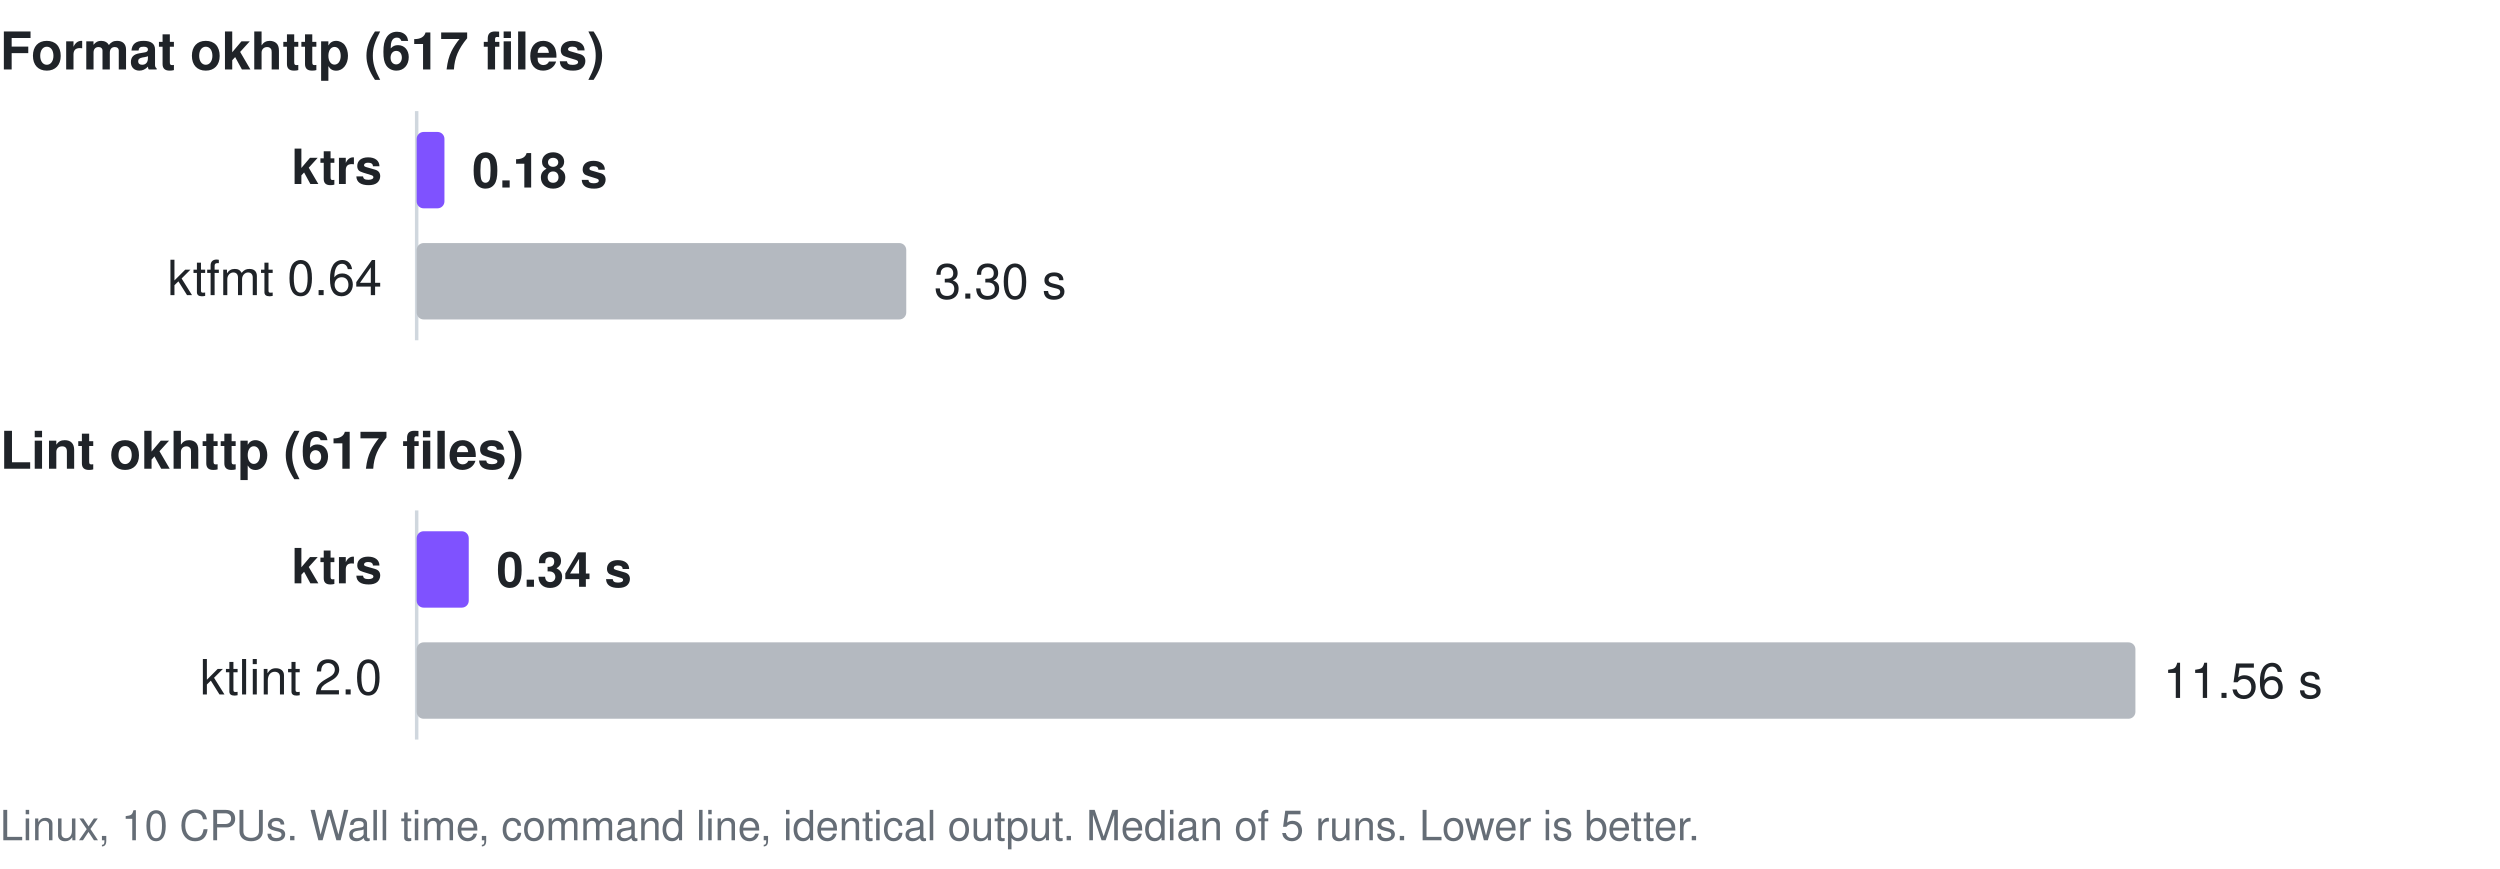
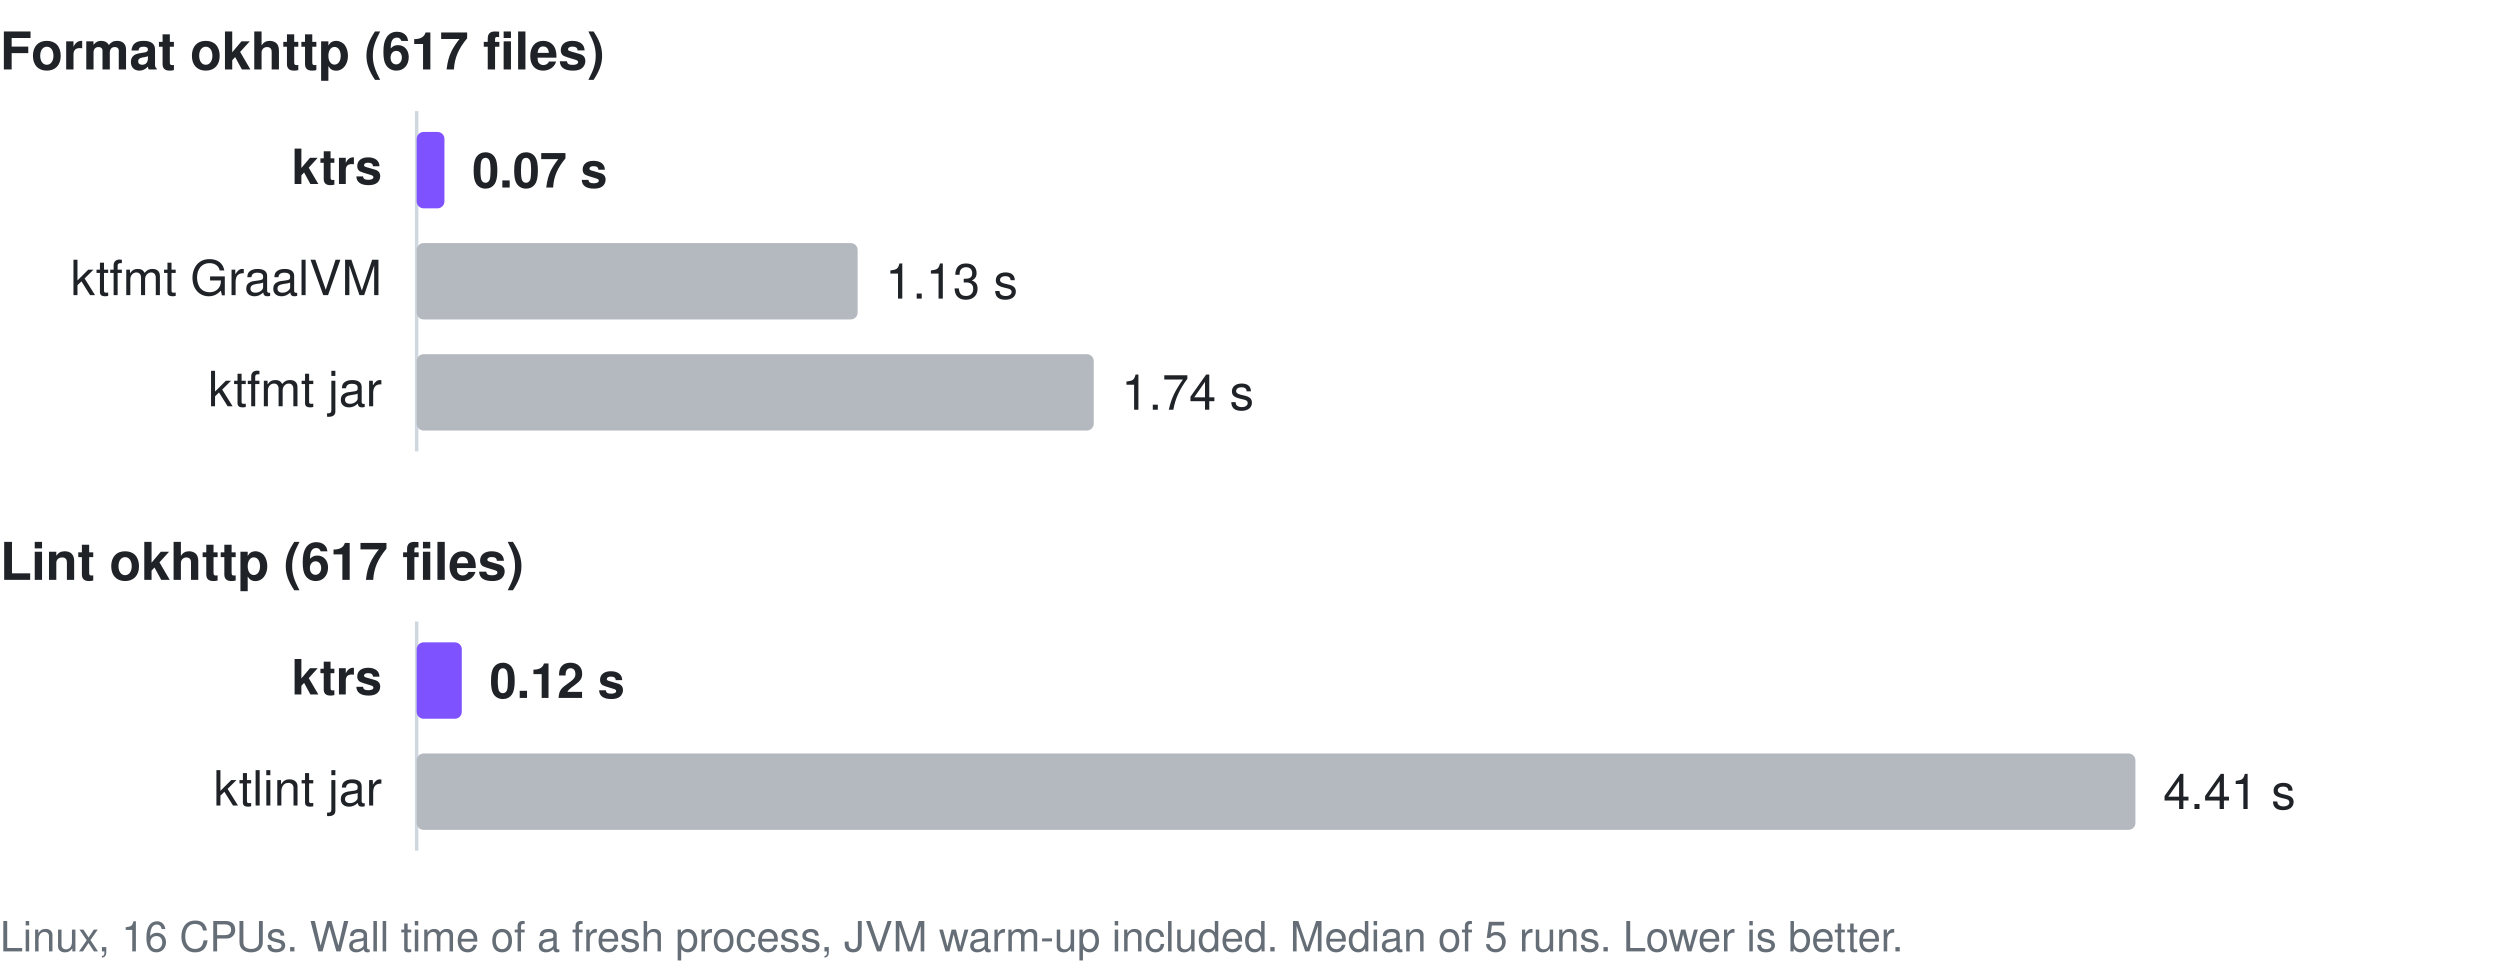
- <svg xmlns="http://www.w3.org/2000/svg" width="720" height="250" viewBox="0 0 720 250" font-family="-apple-system,BlinkMacSystemFont,'Segoe UI',Helvetica,Arial,sans-serif" role="img" aria-label="okhttp, 617 files. Format: ktrs 0.18 s, ktfmt 3.30 s. Lint: ktrs 0.34 s, ktlint 11.56 s.">
+ <svg xmlns="http://www.w3.org/2000/svg" width="720" height="282" viewBox="0 0 720 282" font-family="-apple-system,BlinkMacSystemFont,'Segoe UI',Helvetica,Arial,sans-serif" role="img" aria-label="okhttp, 617 files. Format: ktrs 0.07 s, ktfmt GraalVM native image 1.13 s, ktfmt jar 1.74 s. Lint: ktrs 0.12 s, ktlint jar 4.41 s.">
  <style>
    .t { fill: #1f2328; font-size: 14px; }
    .h { fill: #1f2328; font-size: 15px; font-weight: 600; }
    .s { fill: #656d76; font-size: 12px; }
    .ours { fill: #7f52ff; }
    .jvm { fill: #b4b9c0; }
    .axis { stroke: #d0d7de; }
    @media (prefers-color-scheme: dark) {
      .t, .h { fill: #e6edf3; }
      .s { fill: #8d96a0; }
      .jvm { fill: #545d68; }
      .axis { stroke: #30363d; }
    }
  </style>
  <text class="h" x="0" y="20">Format okhttp (617 files)</text>
-   <line class="axis" x1="120" y1="32" x2="120" y2="98" />
+   <line class="axis" x1="120" y1="32" x2="120" y2="130" />
  <text class="t" x="110" y="53" text-anchor="end" font-weight="600">ktrs</text>
  <rect class="ours" x="120" y="38" width="8" height="22" rx="2" />
-   <text class="t" x="136" y="54" font-weight="600">0.18 s</text>
-   <text class="t" x="110" y="85" text-anchor="end">ktfmt 0.64</text>
-   <rect class="jvm" x="120" y="70" width="141" height="22" rx="2" />
-   <text class="t" x="269" y="86">3.30 s</text>
-   <text class="h" x="0" y="135">Lint okhttp (617 files)</text>
-   <line class="axis" x1="120" y1="147" x2="120" y2="213" />
-   <text class="t" x="110" y="168" text-anchor="end" font-weight="600">ktrs</text>
-   <rect class="ours" x="120" y="153" width="15" height="22" rx="2" />
-   <text class="t" x="143" y="169" font-weight="600">0.34 s</text>
-   <text class="t" x="110" y="200" text-anchor="end">ktlint 2.0</text>
-   <rect class="jvm" x="120" y="185" width="495" height="22" rx="2" />
-   <text class="t" x="623" y="201">11.56 s</text>
-   <text class="s" x="0" y="242">Linux, 10 CPUs. Wall time, command line, identical output. Median of 5 runs. Lower is better.</text>
+   <text class="t" x="136" y="54" font-weight="600">0.07 s</text>
+   <text class="t" x="110" y="85" text-anchor="end">ktfmt GraalVM</text>
+   <rect class="jvm" x="120" y="70" width="127" height="22" rx="2" />
+   <text class="t" x="255" y="86">1.13 s</text>
+   <text class="t" x="110" y="117" text-anchor="end">ktfmt jar</text>
+   <rect class="jvm" x="120" y="102" width="195" height="22" rx="2" />
+   <text class="t" x="323" y="118">1.74 s</text>
+   <text class="h" x="0" y="167">Lint okhttp (617 files)</text>
+   <line class="axis" x1="120" y1="179" x2="120" y2="245" />
+   <text class="t" x="110" y="200" text-anchor="end" font-weight="600">ktrs</text>
+   <rect class="ours" x="120" y="185" width="13" height="22" rx="2" />
+   <text class="t" x="141" y="201" font-weight="600">0.12 s</text>
+   <text class="t" x="110" y="232" text-anchor="end">ktlint jar</text>
+   <rect class="jvm" x="120" y="217" width="495" height="22" rx="2" />
+   <text class="t" x="623" y="233">4.41 s</text>
+   <text class="s" x="0" y="274">Linux, 16 CPUs. Wall time of a fresh process, JVM warm-up included. Median of 5 runs. Lower is better.</text>
</svg>
